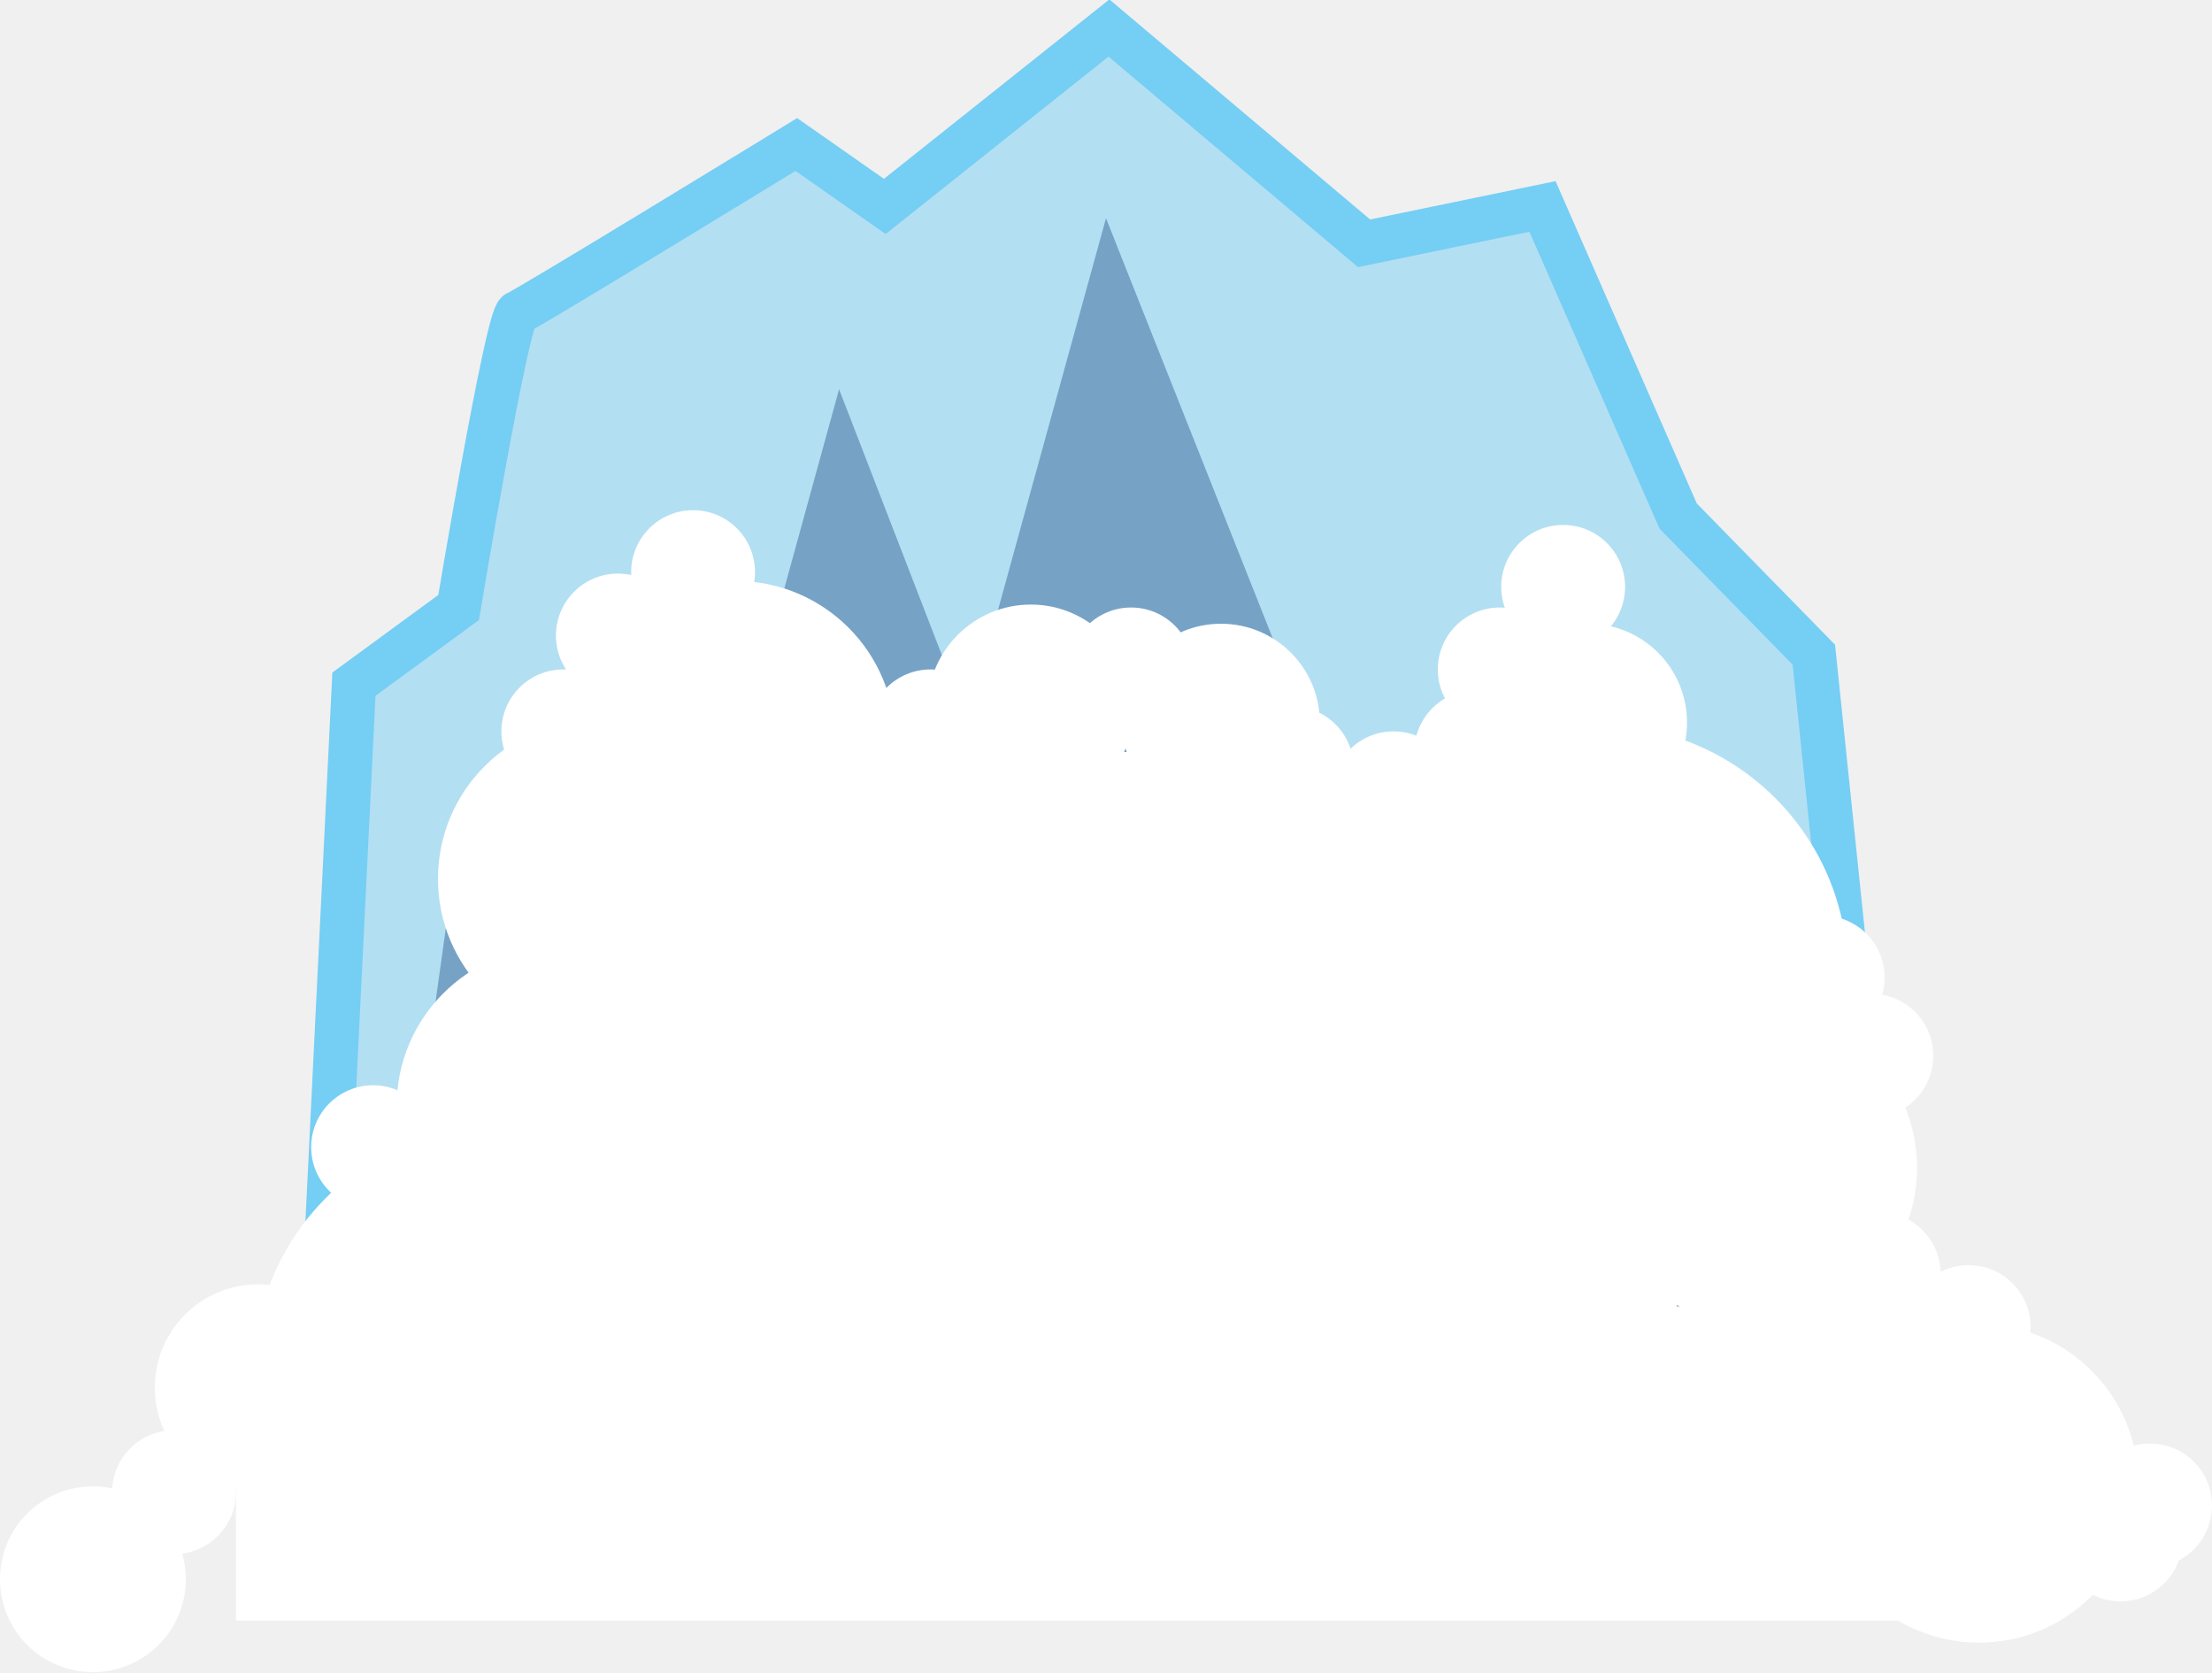
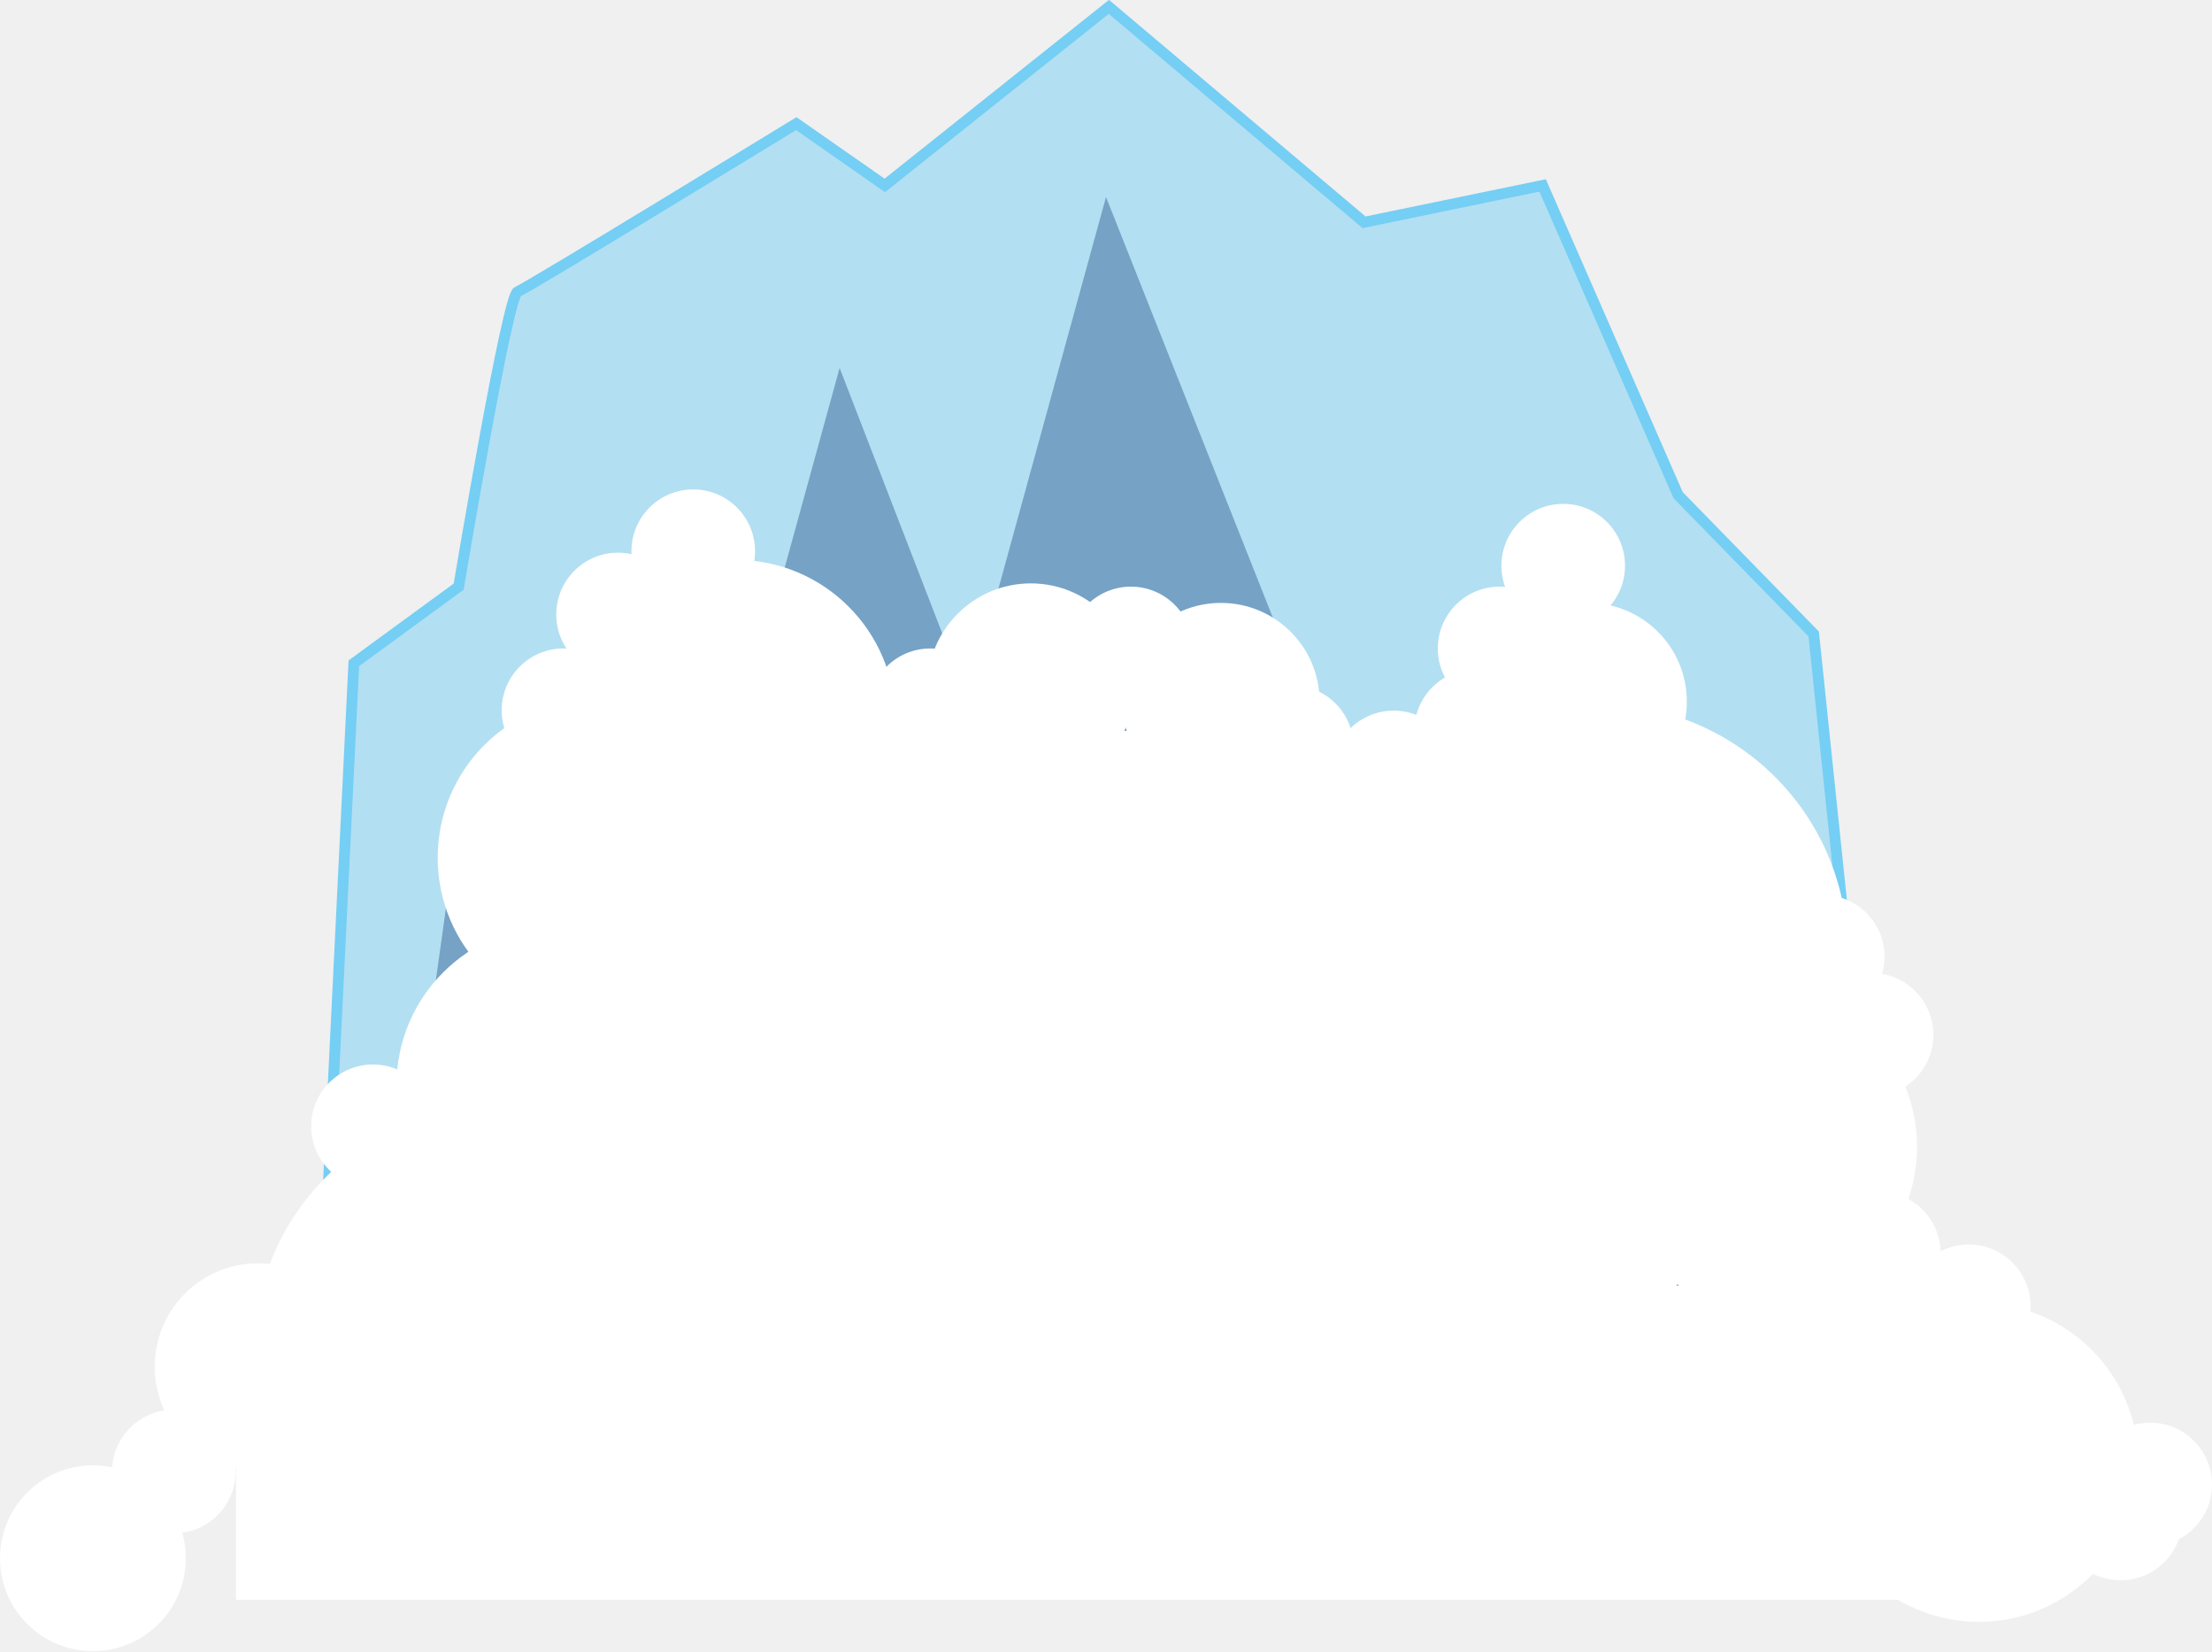
- <svg xmlns="http://www.w3.org/2000/svg" version="1.1" id="Layer_1" x="0px" y="0px" viewBox="0 143.3 150 113.4" enable-background="new 0 143.3 150 113.4" xml:space="preserve">
-   <path opacity="0.5" fill="#75CEF4" enable-background="new    " d="M21.1,248.8l2.9-59.1l7.1-5.2c0,0,3.3-19.8,4-20  c0.6-0.2,18.9-11.4,18.9-11.4l6,4.2l15.2-12.1l17.3,14.6l12.1-2.5l9.2,21l9.2,9.4l6.4,61.6L21.1,248.8" />
-   <path fill="none" stroke="#75CEF4" stroke-width="3" stroke-miterlimit="10" d="M21.1,248.8l2.9-59.1l7.1-5.2c0,0,3.3-19.8,4-20  c0.6-0.2,18.9-11.4,18.9-11.4l6,4.2l15.2-12.1l17.3,14.6l12.1-2.5l9.2,21l9.2,9.4l6.4,61.6L21.1,248.8L21.1,248.8z" />
-   <path opacity="0.36" fill="#0A3575" enable-background="new    " d="M24.4,247.9l7.1-50.7l11.9,21.6l13.5-49.1l8.7,22.5l9.4-34.1  l15.2,38.3l12.1,4.8l5.4,26l7.7-29.3l12.1,50.7L24.2,249" />
+ <svg xmlns="http://www.w3.org/2000/svg" version="1.1" id="Layer_1" x="0px" y="0px" viewBox="0 313.8 612 456.9" enable-background="new 0 313.8 612 456.9" xml:space="preserve">
+   <path opacity="0.5" fill="#75CEF4" enable-background="new    " d="M86.1,738.4l11.8-241.1l29-21.2c0,0,13.5-80.8,16.3-81.6  c2.4-0.8,77.1-46.5,77.1-46.5l24.5,17.1l62-49.4l70.6,59.6l49.4-10.2l37.5,85.7l37.5,38.4L528,740.4L86.1,738.4" />
+   <path fill="none" stroke="#75CEF4" stroke-width="3" stroke-miterlimit="10" d="M86.1,738.4l11.8-241.1l29-21.2  c0,0,13.5-80.8,16.3-81.6c2.4-0.8,77.1-46.5,77.1-46.5l24.5,17.1l62-49.4l70.6,59.6l49.4-10.2l37.5,85.7l37.5,38.4L528,740.4  L86.1,738.4L86.1,738.4z" />
+   <path opacity="0.36" fill="#0A3575" enable-background="new    " d="M99.6,734.7l29-206.9l48.6,88.1l55.1-200.3l35.5,91.8L306,368.3  l62,156.3l49.4,19.6l22,106.1l31.4-119.5l49.4,206.9l-421.5,1.6" />
  <g>
-     <circle fill="#FFFFFF" cx="37.7" cy="218.3" r="10.8" />
-     <circle fill="#FFFFFF" cx="40.5" cy="202.9" r="10.8" />
-     <circle fill="#FFFFFF" cx="49.9" cy="193.5" r="10.8" />
-     <circle fill="#FFFFFF" cx="34" cy="236.4" r="16.8" />
-     <circle fill="#FFFFFF" cx="6.3" cy="250.4" r="6.3" />
-     <circle fill="#FFFFFF" cx="17.5" cy="237.4" r="7" />
-     <circle fill="#FFFFFF" cx="11.8" cy="244.5" r="4.2" />
-     <circle fill="#FFFFFF" cx="25.3" cy="221.1" r="4.2" />
-     <circle fill="#FFFFFF" cx="38.2" cy="192.9" r="4.2" />
-     <circle fill="#FFFFFF" cx="41.9" cy="186.4" r="4.2" />
-     <circle fill="#FFFFFF" cx="47" cy="182.1" r="4.2" />
-     <circle fill="#FFFFFF" cx="82.8" cy="192.3" r="6.7" />
-     <circle fill="#FFFFFF" cx="76.7" cy="188.7" r="4.2" />
-     <circle fill="#FFFFFF" cx="119.2" cy="222.5" r="10.8" />
-     <circle fill="#FFFFFF" cx="134.2" cy="243.9" r="10.8" />
-     <circle fill="#FFFFFF" cx="63.1" cy="192.9" r="4.2" />
-     <circle fill="#FFFFFF" cx="69.9" cy="191.3" r="7" />
-     <circle fill="#FFFFFF" cx="94.5" cy="197.1" r="4.2" />
-     <circle fill="#FFFFFF" cx="100.1" cy="194.3" r="4.2" />
-     <circle fill="#FFFFFF" cx="107.7" cy="192.3" r="6.7" />
-     <circle fill="#FFFFFF" cx="87.6" cy="195.4" r="4.2" />
-     <circle fill="#FFFFFF" cx="126.9" cy="214.9" r="4.2" />
-     <circle fill="#FFFFFF" cx="127.4" cy="229.7" r="4.2" />
-     <circle fill="#FFFFFF" cx="133.5" cy="233.3" r="4.2" />
-     <circle fill="#FFFFFF" cx="143.8" cy="247.7" r="4.2" />
-     <circle fill="#FFFFFF" cx="145.8" cy="245.4" r="4.2" />
-     <circle fill="#FFFFFF" cx="123.6" cy="209.6" r="4.2" />
-     <circle fill="#FFFFFF" cx="106" cy="183.1" r="4.2" />
-     <circle fill="#FFFFFF" cx="101.7" cy="188.7" r="4.2" />
+     <circle fill="#FFFFFF" cx="153.8" cy="614" r="44.1" />
+     <circle fill="#FFFFFF" cx="165.2" cy="551.1" r="44.1" />
+     <circle fill="#FFFFFF" cx="203.6" cy="512.8" r="44.1" />
+     <circle fill="#FFFFFF" cx="138.7" cy="687.8" r="68.5" />
+     <circle fill="#FFFFFF" cx="25.7" cy="744.9" r="25.7" />
+     <circle fill="#FFFFFF" cx="71.4" cy="691.9" r="28.6" />
+     <circle fill="#FFFFFF" cx="48.1" cy="720.9" r="17.1" />
+     <circle fill="#FFFFFF" cx="103.2" cy="625.4" r="17.1" />
+     <circle fill="#FFFFFF" cx="155.9" cy="510.3" r="17.1" />
+     <circle fill="#FFFFFF" cx="171" cy="483.8" r="17.1" />
+     <circle fill="#FFFFFF" cx="191.8" cy="466.3" r="17.1" />
+     <circle fill="#FFFFFF" cx="337.8" cy="507.9" r="27.3" />
+     <circle fill="#FFFFFF" cx="312.9" cy="493.2" r="17.1" />
+     <circle fill="#FFFFFF" cx="486.3" cy="631.1" r="44.1" />
+     <circle fill="#FFFFFF" cx="547.5" cy="718.4" r="44.1" />
+     <circle fill="#FFFFFF" cx="257.4" cy="510.3" r="17.1" />
+     <circle fill="#FFFFFF" cx="285.2" cy="503.8" r="28.6" />
+     <circle fill="#FFFFFF" cx="385.6" cy="527.5" r="17.1" />
+     <circle fill="#FFFFFF" cx="408.4" cy="516" r="17.1" />
+     <circle fill="#FFFFFF" cx="439.4" cy="507.9" r="27.3" />
+     <circle fill="#FFFFFF" cx="357.4" cy="520.5" r="17.1" />
+     <circle fill="#FFFFFF" cx="517.8" cy="600.1" r="17.1" />
+     <circle fill="#FFFFFF" cx="519.8" cy="660.5" r="17.1" />
+     <circle fill="#FFFFFF" cx="544.7" cy="675.2" r="17.1" />
+     <circle fill="#FFFFFF" cx="586.7" cy="733.9" r="17.1" />
+     <circle fill="#FFFFFF" cx="594.9" cy="724.5" r="17.1" />
+     <circle fill="#FFFFFF" cx="504.3" cy="578.5" r="17.1" />
+     <circle fill="#FFFFFF" cx="432.5" cy="470.3" r="17.1" />
+     <circle fill="#FFFFFF" cx="414.9" cy="493.2" r="17.1" />
  </g>
-   <circle fill="#FFFFFF" cx="108.5" cy="209.3" r="16.8" />
-   <rect x="16" y="231.9" fill="#FFFFFF" width="115.1" height="21.3" />
-   <rect x="42.8" y="194.3" fill="#FFFFFF" width="70.9" height="39" />
+   <circle fill="#FFFFFF" cx="442.7" cy="577.2" r="68.5" />
+   <rect x="65.3" y="669.5" fill="#FFFFFF" width="469.6" height="86.9" />
+   <rect x="174.6" y="516" fill="#FFFFFF" width="289.3" height="159.1" />
</svg>
